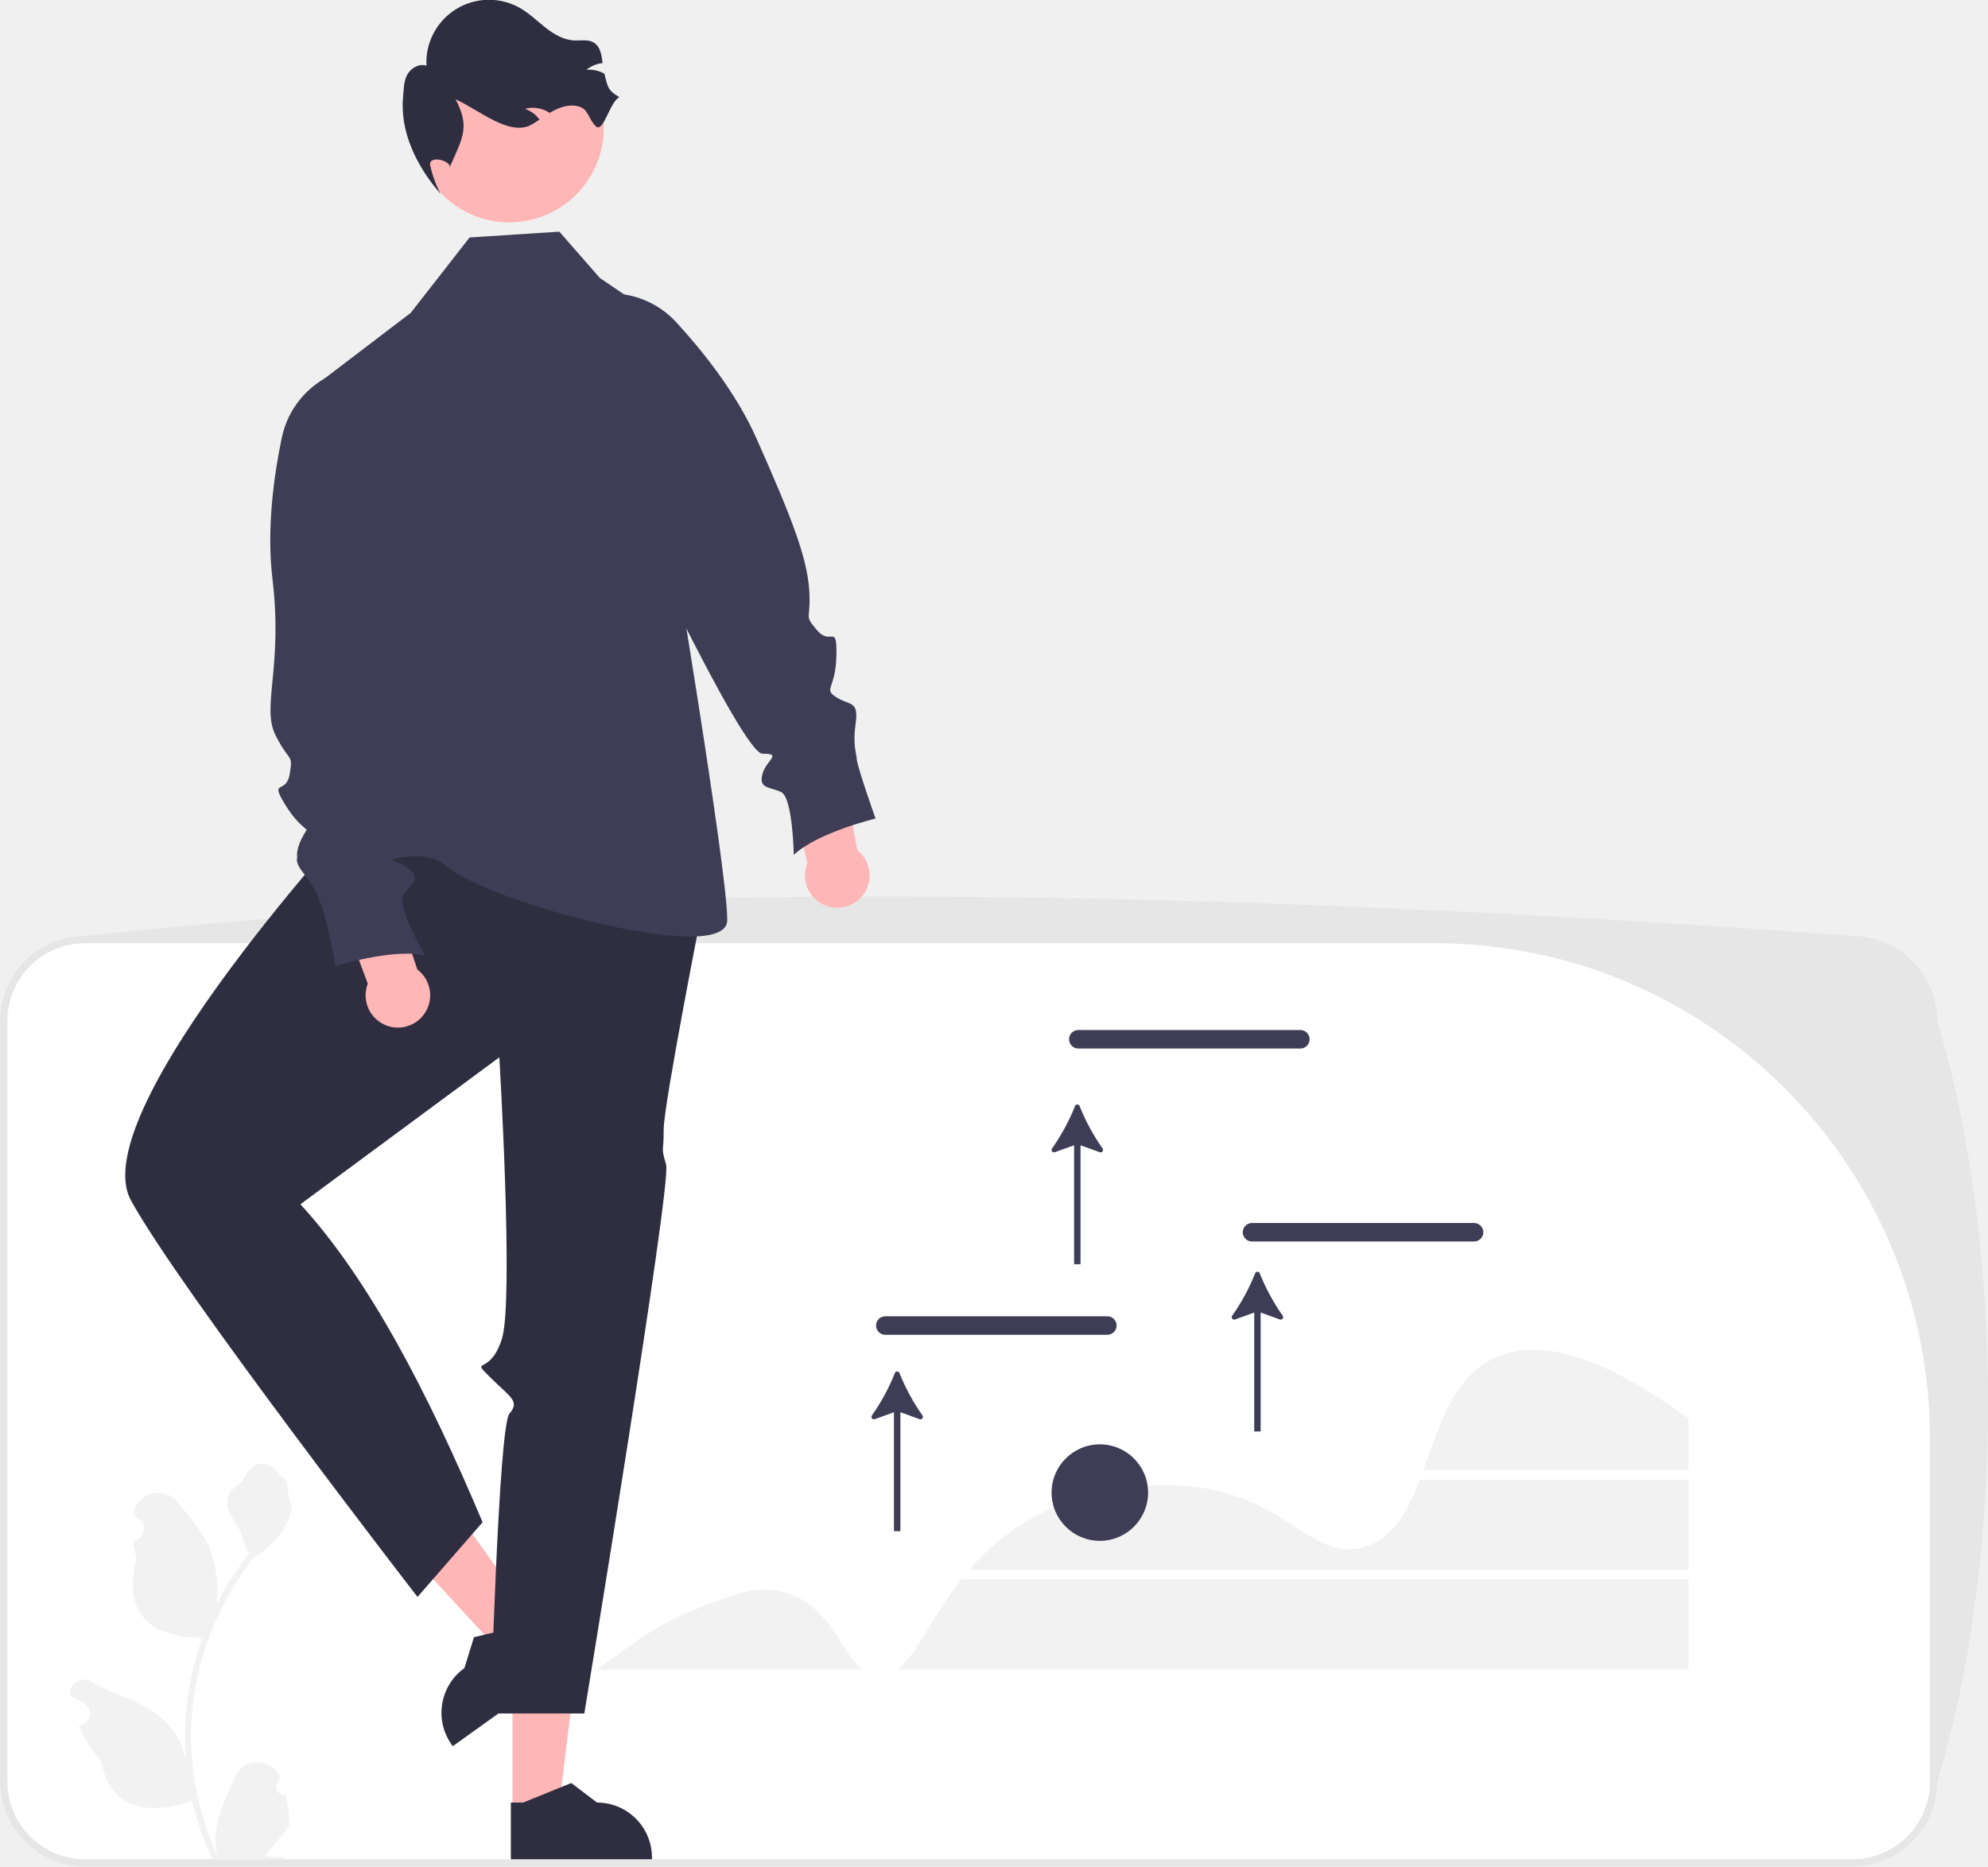
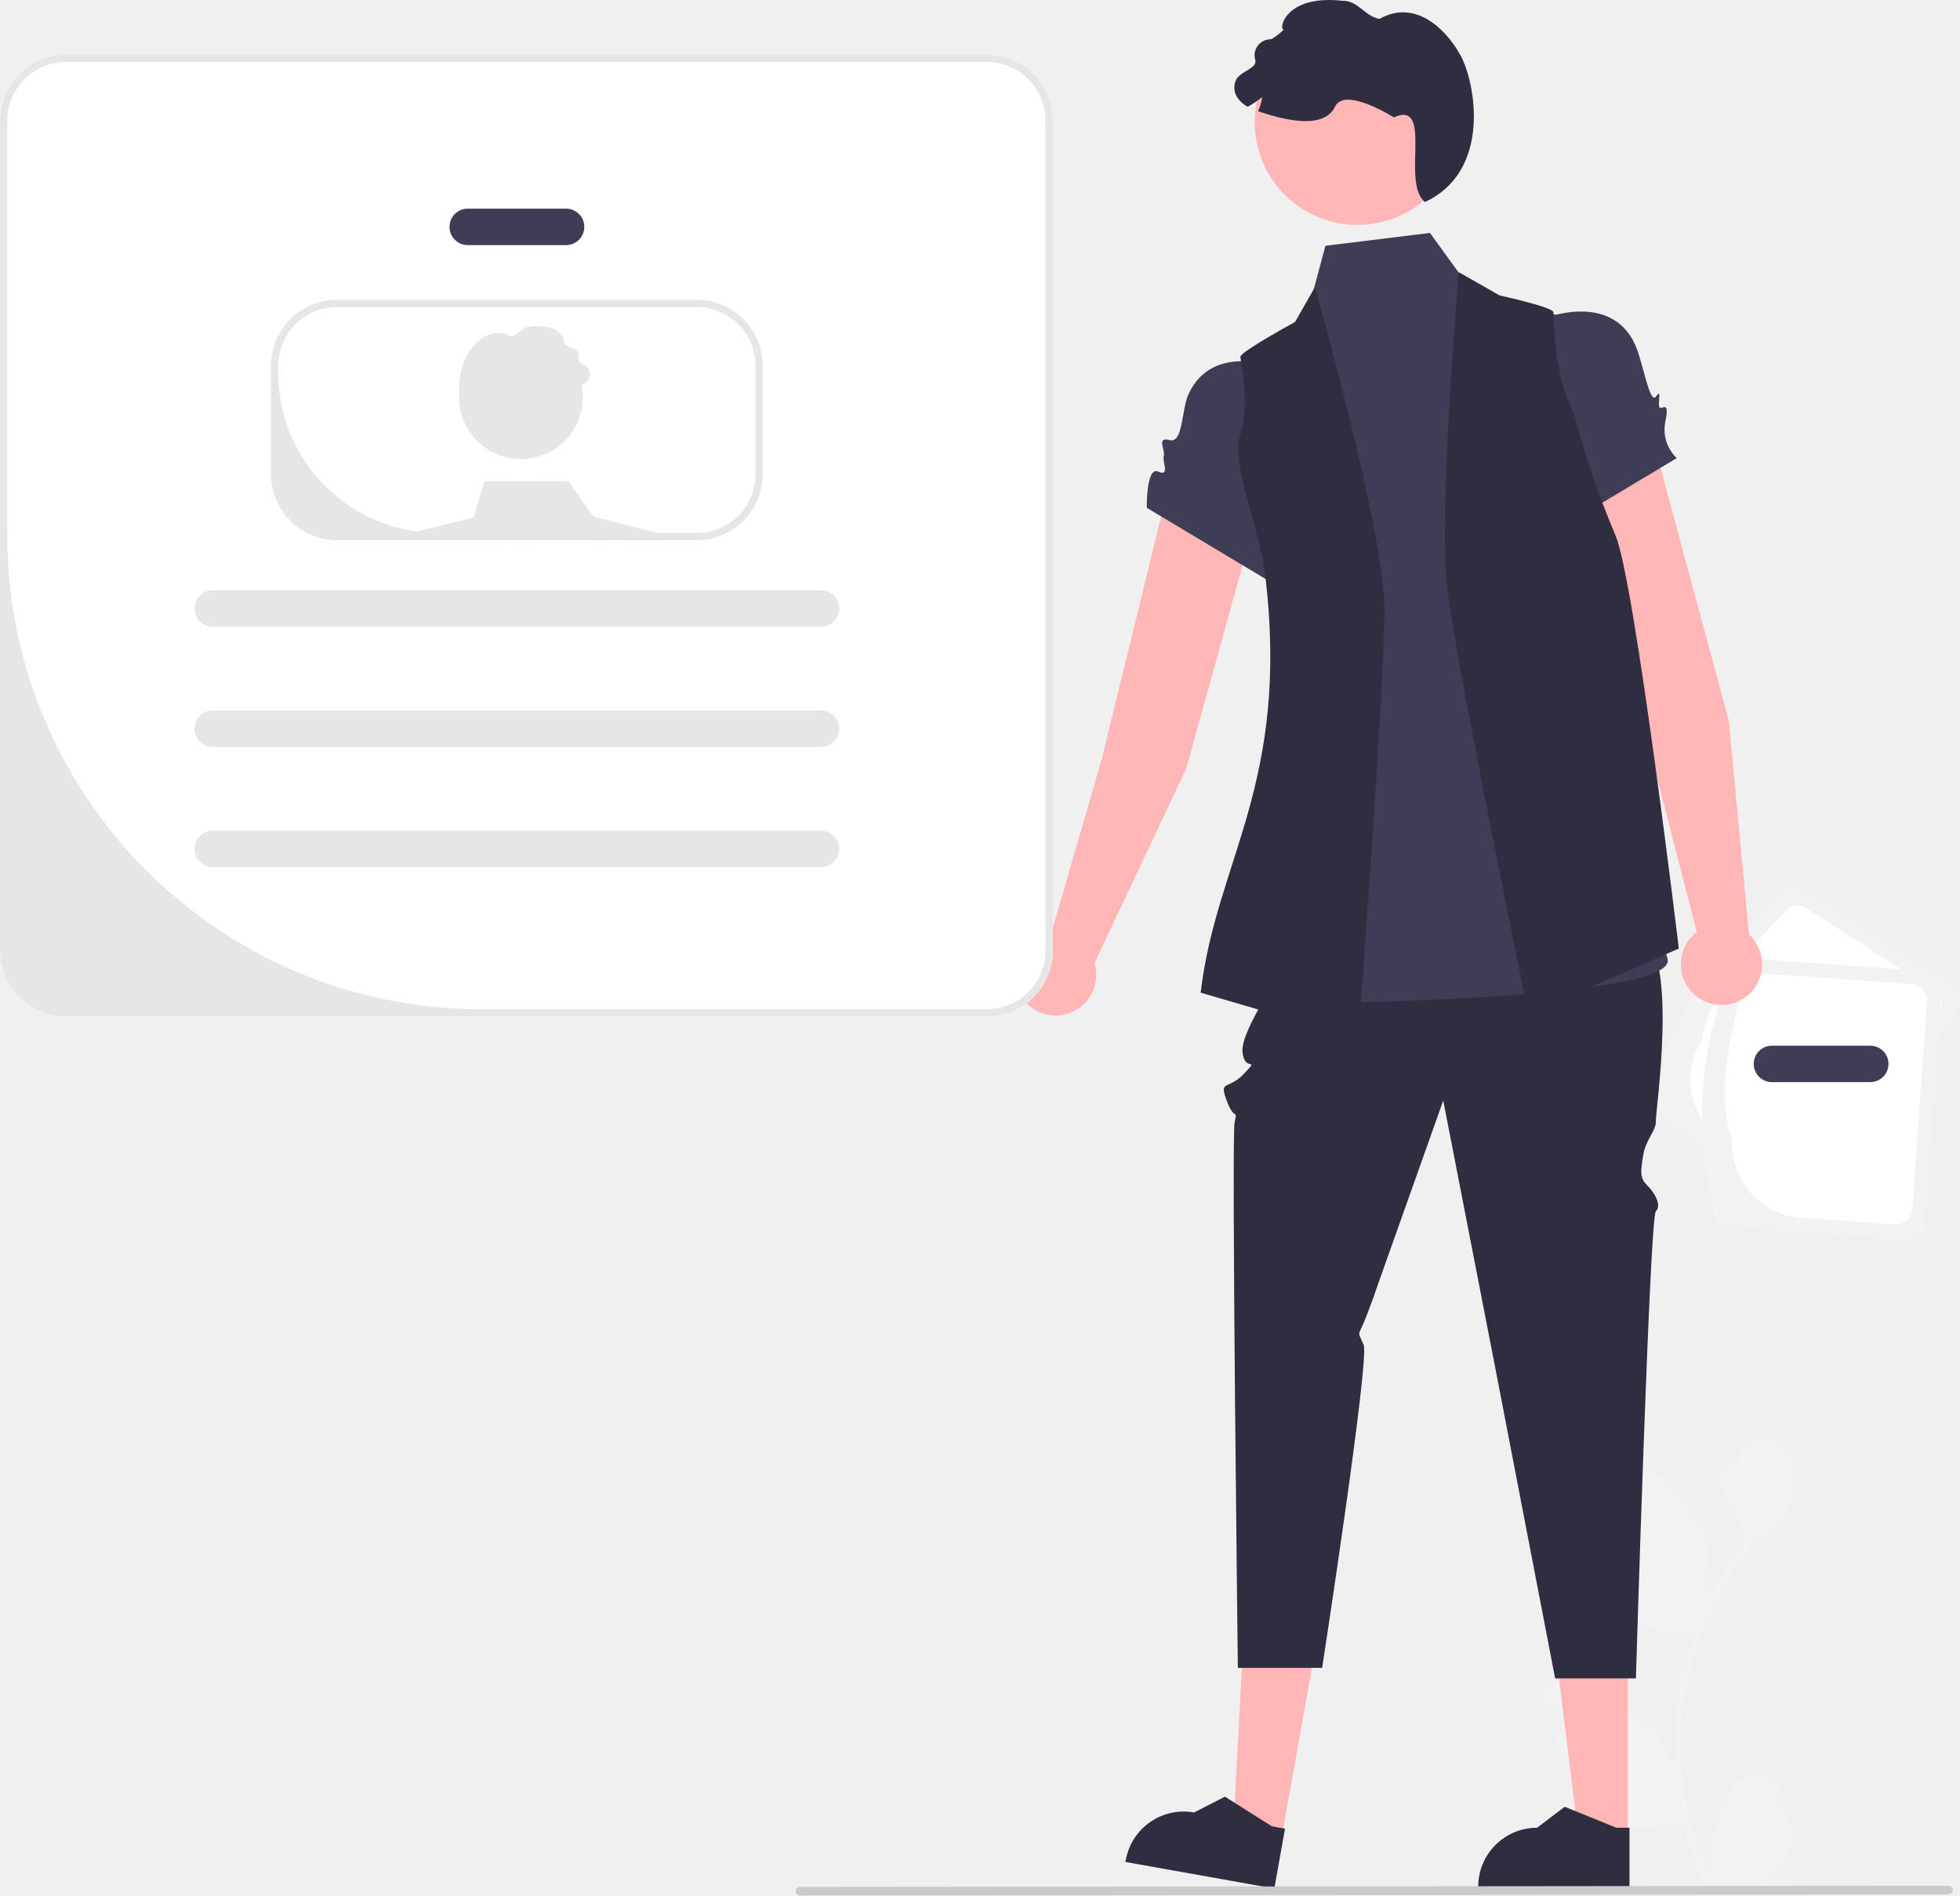
- <svg xmlns="http://www.w3.org/2000/svg" data-name="Layer 1" width="618.024" height="580.356" viewBox="0 0 618.024 580.356">
-   <path d="M866.783,740.178H317.474a26.516,26.516,0,0,1-26.487-26.487V477.253a26.517,26.517,0,0,1,26.487-26.487H866.783a26.517,26.517,0,0,1,26.487,26.487V713.691A26.516,26.516,0,0,1,866.783,740.178Z" transform="translate(-290.9879 -159.8222)" fill="#fff" />
-   <path d="M866.783,740.178H317.474a26.516,26.516,0,0,1-26.487-26.487V477.253a26.517,26.517,0,0,1,26.487-26.487c163.868-17.877,350.456-14.639,549.309,0a26.517,26.517,0,0,1,26.487,26.487c20.586,68.555,21.39,165.999,0,236.438A26.516,26.516,0,0,1,866.783,740.178ZM317.474,453.07a24.183,24.183,0,0,0-24.183,24.183V713.691a24.183,24.183,0,0,0,24.183,24.183H866.783a24.183,24.183,0,0,0,24.183-24.183V607.099a154.029,154.029,0,0,0-154.029-154.029Z" transform="translate(-290.9879 -159.8222)" fill="#e6e6e6" />
-   <path d="M695.237,485.805H626.207a2.876,2.876,0,1,1,0-5.753h69.031a2.876,2.876,0,1,1,0,5.753Z" transform="translate(-290.9879 -159.8222)" fill="#3f3d56" />
-   <path d="M635.237,574.805H566.207a2.876,2.876,0,1,1,0-5.753h69.031a2.876,2.876,0,1,1,0,5.753Z" transform="translate(-290.9879 -159.8222)" fill="#3f3d56" />
-   <path d="M689.755,568.88a64.352,64.352,0,0,1-7.151-13.204.757.757,0,0,0-1.407 0,64.293,64.293,0,0,1-7.149,13.203.762.762,0,0,0,.878,1.164l5.974-2.161v36.984h2V567.882l5.977,2.162A.762.762,0,0,0,689.755,568.88Z" transform="translate(-290.9879 -159.8222)" fill="#3f3d56" />
-   <path d="M626.604,503.676a.757.757,0,0,0-1.407 0,64.293,64.293,0,0,1-7.149,13.203.762.762,0,0,0,.878,1.164l5.974-2.161v36.984h2V515.882l5.977,2.162a.762.762,0,0,0,.878-1.164A64.352,64.352,0,0,1,626.604,503.676Z" transform="translate(-290.9879 -159.8222)" fill="#3f3d56" />
-   <path d="M570.604,586.676a.757.757,0,0,0-1.407 0,64.293,64.293,0,0,1-7.149,13.203.762.762,0,0,0,.878,1.164l5.974-2.161v36.984h2V598.882l5.977,2.162a.762.762,0,0,0,.878-1.164A64.352,64.352,0,0,1,570.604,586.676Z" transform="translate(-290.9879 -159.8222)" fill="#3f3d56" />
-   <path d="M815.9,616.866v-16c-31.923-23.482-49.621-23.729-60-19-13.175,6.003-17.483,21.352-22.435,35Z" transform="translate(-290.9879 -159.8222)" fill="#f2f2f2" />
-   <path d="M559.031,678.866c-6.919-5.406-9.918-20.023-24.131-24-8.289-2.319-15.28.415-27,5-15.445,6.042-22.251,12.895-31.392,19Z" transform="translate(-290.9879 -159.8222)" fill="#f2f2f2" />
-   <path d="M589.81,650.866c-9.261,11.733-13.784,23.419-19.685,28H815.9v-28Z" transform="translate(-290.9879 -159.8222)" fill="#f2f2f2" />
-   <path d="M732.352,619.866c-3.782,9.889-8.305,18.392-17.452,21-16.102,4.591-23.324-15.698-54-19-3.128-.337-30.279-2.883-54,13a72.848,72.848,0,0,0-14.621,13H815.9v-28Z" transform="translate(-290.9879 -159.8222)" fill="#f2f2f2" />
-   <circle cx="341.913" cy="464.044" r="15" fill="#3f3d56" />
-   <polygon points="159.316 563.163 173.581 563.162 180.366 508.14 159.313 508.142 159.316 563.163" fill="#ffb6b6" />
-   <path d="M449.802,737.866l43.866-.002v-.555a17.075,17.075,0,0,0-17.074-17.074h-.001l-8.013-6.079-14.95,6.08-3.829 0Z" transform="translate(-290.9879 -159.8222)" fill="#2f2e41" />
-   <polygon points="167.342 505.533 155.746 513.84 118.182 473.069 135.296 460.807 167.342 505.533" fill="#ffb6b6" />
-   <path d="M467.406,677.158l-35.657,25.55-.323-.451a17.075,17.075,0,0,1,3.933-23.823l.001-.001,2.972-9.608,15.693-3.766,3.113-2.23Z" transform="translate(-290.9879 -159.8222)" fill="#2f2e41" />
-   <path d="M404.844,409.986s-88.438,95.16-73.142,123.054S420.783,656.314,420.783,656.314l20.228-23.226c-17.001-40.339-35.293-75.595-56.634-98.86l61.838-45.682s4.55,75.62.807,87.501-10.042,5.583-3.744,11.881,9.476,7.455,6.088,11.376-5.825,93.243-5.825,93.243h29.098s27.154-164.557,25.441-170.58-.73-3.261-.772-10.941,12.376-70.591,12.376-70.591Z" transform="translate(-290.9879 -159.8222)" fill="#2f2e41" />
-   <path d="M464.874,231.846l-27.894,1.8-18.304,23.443-30.456,23.208,19.324,58.81s-.952,30.055-4.204,33.832-8.651-.723-3.252,7.376a34.285,34.285,0,0,1,5.399,17.14s-30.764,25.601-19.796,32.35,33.122-10.798,44.455-.45S516.765,460.539,517.063,446s-18.798-128.064-18.798-128.064l4.402-54.597L477.471,246.243Z" transform="translate(-290.9879 -159.8222)" fill="#3f3d56" />
-   <path d="M420.722,461.238l-9.455-28.463L394.254,435.908l11.067,29.737a10.04,10.04,0,1,0,15.401-4.407Z" transform="translate(-290.9879 -159.8222)" fill="#ffb6b6" />
-   <path d="M395.563,275.716l-.449.187a27.809,27.809,0,0,0-16.522,19.997c-2.412,11.542-4.784,28.237-2.908,43.869,3.313,27.609-3.476,39.757.941,48.592s5.522,5.522,4.417,12.148-6.626,1.104-1.104,9.939,8.835,6.626,6.626,11.044-5.522,4.417-1.104,9.939,4.417,7.73,5.522,9.939,4.417,18.774,4.417,18.774,17.67-5.522,27.609-3.313c0,0-8.835-15.461-6.626-18.774s5.522-4.417,2.209-7.73-8.835-2.209-3.313-5.522,1.006-70.584,1.006-70.584Z" transform="translate(-290.9879 -159.8222)" fill="#3f3d56" />
-   <path d="M541.983,428.216l-6.454-29.289,16.217-6.021,5.722,31.209a10.04,10.04,0,1,1-15.485,4.101Z" transform="translate(-290.9879 -159.8222)" fill="#ffb6b6" />
-   <path d="M476.32,251.374l.481-.069a27.809,27.809,0,0,1,24.431,8.715c7.982,8.679,18.569,21.804,24.963,36.192,11.292,25.411,15.616,36.976,16.346,46.827s-1.915,7.57,2.426,12.696,6.257-2.445,6.038,7.972-4.195,10.216-.036,12.879,7.005.967,6.038,7.972.164,8.902.347,11.365,5.82,18.388,5.82,18.388-18.005,4.305-25.411,11.292c0,0-.329-17.804-3.922-19.519s-7.005-.967-5.856-5.509,6.458-6.421.018-6.439-45.132-83.105-45.132-83.105Z" transform="translate(-290.9879 -159.8222)" fill="#3f3d56" />
-   <circle cx="158.333" cy="39.768" r="29.365" fill="#ffb6b6" />
-   <path d="M483.548,190.048c-3.016,1.375-4.97,11.336-7.341,9.02s-2.212-5.329-5.409-6.184c-2.581-.693-5.359.099-7.713,1.348-.42.22-.828.46-1.225.698-.262-.175-.523-.34-.803-.492a9.33,9.33,0,0,0-6.867-.772,9.155,9.155,0,0,1,4.524,3.334c-.788.528-1.586,1.057-2.402,1.526-6.82,3.936-16.524-4.622-23.703-7.837,4.496,8.438,2.282,11.933-1.622,20.659l-.135.497c.222-2.187-6.546-3.817-6.154-.738a37.073,37.073,0,0,0,3.23,8.975c-7.548-8.727-12.705-19.407-11.617-30.423.237-2.314.166-4.756,1.359-6.765,1.195-1.998,3.686-3.401,5.89-2.639A19.469,19.469,0,0,1,452.87,162.441c2.818,1.654,5.171,3.992,7.754,6.01,2.583,2.017,5.561,3.776,8.836,3.942,2.078.1,4.339-.407,6.124.669,2.068,1.249,2.422,3.863,2.732,6.379a9.32,9.32,0,0,0-5.021,2.09,9.119,9.119,0,0,1,5.49,1.178.568.568,0,0,1,.09.051C479.968,186.917,479.856,187.839,483.548,190.048Z" transform="translate(-290.9879 -159.8222)" fill="#2f2e41" />
-   <path d="M749.237,545.805H680.207a2.876,2.876,0,1,1,0-5.753h69.031a2.876,2.876,0,1,1,0,5.753Z" transform="translate(-290.9879 -159.8222)" fill="#3f3d56" />
-   <path d="M379.849,718.06a2.807,2.807,0,0,1-2.035-4.866l.192-.765q-.038-.092-.076-.184a7.539,7.539,0,0,0-13.907.052c-2.275,5.478-5.17,10.966-5.883,16.758a22.304,22.304,0,0,0,.392,7.671,89.42,89.42,0,0,1-8.134-37.139,86.307,86.307,0,0,1,.535-9.628q.443-3.931,1.231-7.807a90.455,90.455,0,0,1,17.938-38.337,24.073,24.073,0,0,0,10.012-10.387,18.363,18.363,0,0,0,1.67-5.018c-.487.064-1.838-7.359-1.47-7.815-.679-1.031-1.895-1.543-2.637-2.549-3.689-5.002-8.773-4.129-11.426,2.669-5.669,2.861-5.724,7.606-2.245,12.169,2.213,2.903,2.517,6.832,4.459,9.94-.2.256-.408.503-.607.759a91.039,91.039,0,0,0-9.502,15.054,37.846,37.846,0,0,0-2.259-17.579c-2.163-5.217-6.216-9.611-9.786-14.122-4.288-5.418-13.08-3.053-13.836,3.814q-.011.1-.021.199.795.449,1.557.952a3.808,3.808,0,0,1-1.535,6.93l-.078.012a37.89,37.89,0,0,0,.999,5.665c-4.58,17.71,5.307,24.16,19.424,24.45.312.16.615.32.927.471a92.924,92.924,0,0,0-5.002,23.539,88.135,88.135,0,0,0,.064,14.231l-.024-.168a23.289,23.289,0,0,0-7.95-13.448c-6.118-5.026-14.762-6.877-21.363-10.916a4.371,4.371,0,0,0-6.694,4.252q.013.088.027.176a25.577,25.577,0,0,1,2.868,1.382q.795.449,1.557.952a3.808,3.808,0,0,1-1.535,6.93l-.078.012c-.056.008-.104.016-.16.024a37.923,37.923,0,0,0,6.975,10.923c2.863,15.46,15.162,16.927,28.318,12.425h.008a92.896,92.896,0,0,0,6.24,18.218h22.293c.08-.248.152-.503.224-.751a25.329,25.329,0,0,1-6.169-.367c1.654-2.03,3.308-4.075,4.962-6.105a1.386,1.386,0,0,0,.104-.12c.839-1.039,1.686-2.069,2.525-3.108l0-.001a37.102,37.102,0,0,0-1.087-9.451Z" transform="translate(-290.9879 -159.8222)" fill="#f2f2f2" />
+ <svg xmlns="http://www.w3.org/2000/svg" data-name="Layer 1" width="538.022" height="520.25" viewBox="0 0 538.022 520.25">
+   <path d="M821.828,687.588a2.807,2.807,0,0,1-2.035-4.866l.192-.765q-.038-.092-.076-.184a7.539,7.539,0,0,0-13.907.052c-2.275,5.478-5.17,10.966-5.883,16.758a22.304,22.304,0,0,0,.392,7.671,89.419,89.419,0,0,1-8.134-37.139,86.307,86.307,0,0,1,.535-9.628q.443-3.931,1.231-7.807a90.456,90.456,0,0,1,17.938-38.337A24.073,24.073,0,0,0,822.092,602.956a18.363,18.363,0,0,0,1.67-5.018c-.487.064-1.838-7.359-1.47-7.815-.679-1.031-1.895-1.543-2.637-2.549-3.689-5.002-8.773-4.129-11.426,2.669-5.669,2.861-5.724,7.606-2.245,12.169,2.213,2.903,2.517,6.832,4.459,9.94-.2.256-.408.503-.607.759a91.04,91.04,0,0,0-9.502,15.054,37.846,37.846,0,0,0-2.259-17.579c-2.163-5.217-6.216-9.611-9.786-14.122-4.288-5.418-13.08-3.053-13.836,3.814q-.011.1-.021.199.795.449,1.557.952a3.808,3.808,0,0,1-1.535,6.93l-.078.012a37.89,37.89,0,0,0,.999,5.665c-4.579,17.71,5.307,24.16,19.424,24.45.312.16.615.32.927.471a92.925,92.925,0,0,0-5.002,23.539,88.137,88.137,0,0,0,.064,14.231l-.024-.168a23.289,23.289,0,0,0-7.95-13.448c-6.118-5.026-14.762-6.877-21.363-10.916a4.371,4.371,0,0,0-6.694,4.252q.013.088.027.176a25.58,25.58,0,0,1,2.868,1.382q.795.449,1.557.952a3.808,3.808,0,0,1-1.535,6.93l-.078.012c-.056.008-.104.016-.16.024a37.923,37.923,0,0,0,6.975,10.923c2.863,15.46,15.162,16.927,28.318,12.425h.008a92.897,92.897,0,0,0,6.24,18.218H821.269c.08-.248.152-.503.224-.751a25.329,25.329,0,0,1-6.169-.367c1.654-2.03,3.308-4.075,4.962-6.105a1.384,1.384,0,0,0,.104-.12c.839-1.039,1.686-2.069,2.525-3.108l0-.001a37.101,37.101,0,0,0-1.087-9.451Z" transform="translate(-330.9891 -189.8751)" fill="#f2f2f2" />
+   <path d="M784.682,489.353c5.908-21.452,16.929-39.723,34.723-53.778a4.892,4.892,0,0,1,6.756-1.455l40.615,26.224a4.892,4.892,0,0,1,1.455,6.756l-34.723,53.778a4.892,4.892,0,0,1-6.756,1.455l-40.615-26.224A4.892,4.892,0,0,1,784.682,489.353Z" transform="translate(-330.9891 -189.8751)" fill="#f2f2f2" />
+   <path d="M798.285,475.121c1.522-11.335,10.899-22.921,22.323-34.574a4.582,4.582,0,0,1,6.328-1.362l34.905,22.537a4.582,4.582,0,0,1,1.363,6.328l-30.899,47.855a4.582,4.582,0,0,1-6.328,1.362l-21.623-13.961A20.41,20.41,0,0,1,798.285,475.121Z" transform="translate(-330.9891 -189.8751)" fill="#fff" />
+   <path d="M801.4,521.336c-5.154-21.646-4.294-42.966,4.531-63.854a4.892,4.892,0,0,1,5.221-4.529l48.224,3.422a4.892,4.892,0,0,1,4.529,5.221l-4.531,63.854a4.892,4.892,0,0,1-5.221,4.529l-48.224-3.422A4.892,4.892,0,0,1,801.4,521.336Z" transform="translate(-330.9891 -189.8751)" fill="#f2f2f2" />
+   <path d="M806.467,502.312c-4.125-10.667-1.487-25.337,2.913-41.051a4.582,4.582,0,0,1,4.889-4.241l41.444,2.941a4.582,4.582,0,0,1,4.242,4.889l-4.032,56.821a4.582,4.582,0,0,1-4.889,4.241l-25.674-1.822A20.41,20.41,0,0,1,806.467,502.312Z" transform="translate(-330.9891 -189.8751)" fill="#fff" />
+   <path d="M805.558,387.709l-20.659-76.467A12.785,12.785,0,0,0,769.39,302.229l0,0a12.785,12.785,0,0,0-9.023,16.212l23.895,78.772,12.502,48.477a11.157,11.157,0,1,0,14.304.638Z" transform="translate(-330.9891 -189.8751)" fill="#ffb6b6" />
+   <path d="M656.564,400.937l21.187-76.323a12.785,12.785,0,0,0-8.752-15.657l0,0a12.785,12.785,0,0,0-16.024,9.353l-19.577,79.955L619.454,446.347a11.157,11.157,0,1,0,11.983,7.838Z" transform="translate(-330.9891 -189.8751)" fill="#ffb6b6" />
+   <polygon points="446.816 504.239 433.315 504.238 426.893 452.165 446.818 452.166 446.816 504.239" fill="#ffb6b6" />
+   <path d="M778.28,708.198l-41.516-.002v-.525a16.16,16.16,0,0,1,16.159-16.159h.001l7.583-5.753,14.149,5.754,3.624 0Z" transform="translate(-330.9891 -189.8751)" fill="#2f2e41" />
+   <polygon points="351.81 504.375 338.519 502.004 341.337 449.611 360.953 453.11 351.81 504.375" fill="#ffb6b6" />
+   <path d="M680.795,708.198,639.924,700.909l.092-.517a16.16,16.16,0,0,1,18.744-13.071l.001 0,8.475-4.333,12.919,8.148,3.568.636Z" transform="translate(-330.9891 -189.8751)" fill="#2f2e41" />
+   <path d="M684.115,454.689S671.533,472.51,672.046,478.491s4.956,1.21.513,5.98-7.032,1.57-4.849,7.464,3.072,2.077,2.183,5.894.889,149.805.889,149.805h23.137s13.048-84.651,11.396-88.603-1.614-2.232.145-6.431,3.413-9.196,3.413-9.196l18.288-51.469,14.107,72.467L757.873,650.515h22.172s3.797-126.63,5.475-128.208-.33-5.124-2.436-7.167-1.686-4.119-1.008-8.329,3.542-6.559,3.443-9.201,6.122-44.626-3.653-51.305S684.115,454.689,684.115,454.689Z" transform="translate(-330.9891 -189.8751)" fill="#2f2e41" />
+   <path d="M761.477,277.175l-25.881-6.706L723.515,253.806l-28.691,3.527-6.107,22.728L668.292,291.916c36.614.219,16.897,106.293,22.278,113.137,4.379,5.569-21.858,18.819-13.635,27.271s5.183,5.07,3.275,14.271-15.818,18.94,0,18.843,111.265-1.46,108.538-12.368-2.684-8.138-6.796-14.977-6.88-3.017-5.496-13.109-3.111-17.898.02-22.364c4.806-6.855-.037-56.337-4.569-55.017Z" transform="translate(-330.9891 -189.8751)" fill="#3f3d56" />
+   <path d="M754.087,277.528s18.931-8.043,25.749,6.956c2.178,4.791,4.011,16.823,5.778,14.155s.062,3.181,1.156,3.189c.976.006,2.477-1.572,1.343,3.867a10.773,10.773,0,0,0,3.148,9.917l-32.904,19.706Z" transform="translate(-330.9891 -189.8751)" fill="#3f3d56" />
+   <path d="M682.957,291.164s-18.932-8.043-25.749,6.956c-1.917,4.218-1.44,13.591-5.174,12.539s-1.083,2.913-1.576,4.29c-.549,1.535,1.848,5.88-1.519,4.359s-3.155,9.939-3.155,9.939L678.688,348.953Z" transform="translate(-330.9891 -189.8751)" fill="#3f3d56" />
+   <path d="M691.933,268.7l-5.454,9.545s-14.999,8.181-14.999,9.545,2.727,12.497,0,21.247,5.206,25.206,6.818,38.748c6.818,57.268-13.456,78.077-17.726,114.537l43.268,12.637s7.183-95.812,7.183-117.629S691.933,268.7,691.933,268.7Z" transform="translate(-330.9891 -189.8751)" fill="#2f2e41" />
+   <path d="M731.476,264.61l11.146,6.34s14.587,3.216,14.761,4.568.226,15.725,4.048,24.056,2.769,12.76,13.064,37.386c5.26,12.582,17.335,113.25,17.335,113.25L750.53,468.269s-19.362-94.11-22.149-115.748S731.476,264.61,731.476,264.61Z" transform="translate(-330.9891 -189.8751)" fill="#2f2e41" />
+   <circle cx="372.616" cy="33.541" r="28.194" fill="#ffb6b6" />
+   <path d="M722.16,245.321c-6.665-5.209,2.446-28.126-8.56-23.234,0,0-13.451-8.56-16.154-2.935-3.129,6.513-14.259,3.559-21.094,1.26a16.608,16.608,0,0,0,1.137-3.901,31.229,31.229,0,0,1-3.999,2.678,8.117,8.117,0,0,1-2.446-2.006,4.967,4.967,0,0,1-.624-5.637c1.137-1.749,3.485-2.287,4.867-3.84a1.672,1.672,0,0,0,.23-1.536,4.394,4.394,0,0,1,3.937-5.503,1.58,1.58,0,0,0,.749-.163,17.133,17.133,0,0,0,3.192-2.519c-1.602.073.357-9.732,16.24-7.875,3.999-.147,6.087,4.263,10.024,4.96,9.545-5.454,18.065,2.413,22.21,9.934C736.015,212.524,740.503,236.761,722.16,245.321Z" transform="translate(-330.9891 -189.8751)" fill="#2f2e41" />
+   <path d="M601.859,204.875h-252.73a18.155,18.155,0,0,0-18.14,18.13V450.735a18.164,18.164,0,0,0,18.14,18.14h252.73a18.155,18.155,0,0,0,18.13-18.14V223.005A18.147,18.147,0,0,0,601.859,204.875Z" transform="translate(-330.9891 -189.8751)" fill="#fff" />
+   <path d="M486.383,257.143h-27a5,5,0,1,1,0-10h27a5,5,0,0,1,0,10Z" transform="translate(-330.9891 -189.8751)" fill="#3f3d56" />
+   <path d="M844.383,486.875h-27a5,5,0,0,1,0-10h27a5,5,0,0,1,0,10Z" transform="translate(-330.9891 -189.8751)" fill="#3f3d56" />
+   <path d="M556.383,361.875h-167a5,5,0,0,1,0-10h167a5,5,0,0,1,0,10Z" transform="translate(-330.9891 -189.8751)" fill="#e6e6e6" />
+   <path d="M556.383,394.875h-167a5,5,0,0,1,0-10h167a5,5,0,0,1,0,10Z" transform="translate(-330.9891 -189.8751)" fill="#e6e6e6" />
+   <path d="M556.383,427.875h-167a5,5,0,0,1,0-10h167a5,5,0,0,1,0,10Z" transform="translate(-330.9891 -189.8751)" fill="#e6e6e6" />
+   <path d="M522.249,272.145h-98.73a18.155,18.155,0,0,0-18.14,18.13v29.73a18.164,18.164,0,0,0,18.14,18.14h98.73a18.155,18.155,0,0,0,18.13-18.14v-29.73A18.147,18.147,0,0,0,522.249,272.145Zm16.13,47.86a16.14,16.14,0,0,1-16.14,16.14H451.366a43.987,43.987,0,0,1-43.987-43.987V290.275a16.156,16.156,0,0,1,16.14-16.13h98.73a16.147,16.147,0,0,1,16.13,16.13Z" transform="translate(-330.9891 -189.8751)" fill="#e6e6e6" />
+   <circle cx="143" cy="109" r="17" fill="#e6e6e6" />
+   <polygon points="182.11 148.27 106 148 130 142 132.99 132.13 156 132 162.89 141.76 180.29 146.27 181.87 146.68 182.11 148.27" fill="#e6e6e6" />
+   <path d="M464.328,309.729c3.648-2.852-1.339-15.395,4.686-12.718,0,0,7.363-4.686,8.842-1.606,1.713,3.565,7.805,1.948,11.547.689a9.091,9.091,0,0,1-.623-2.135,17.096,17.096,0,0,0,2.189,1.466,4.443,4.443,0,0,0,1.339-1.098,2.719,2.719,0,0,0,.341-3.086c-.623-.957-1.908-1.252-2.664-2.102a.915.915,0,0,1-.126-.841,2.405,2.405,0,0,0-2.155-3.012.865.865,0,0,1-.41-.089,9.378,9.378,0,0,1-1.747-1.379c.877.04-.195-5.327-8.889-4.311-2.189-.08-3.332,2.334-5.487,2.715-5.225-2.985-9.888,1.321-12.157,5.438S454.287,305.044,464.328,309.729Z" transform="translate(-330.9891 -189.8751)" fill="#e6e6e6" />
+   <path d="M601.859,204.875h-252.73a18.155,18.155,0,0,0-18.14,18.13V450.735a18.164,18.164,0,0,0,18.14,18.14h252.73a18.155,18.155,0,0,0,18.13-18.14V223.005A18.147,18.147,0,0,0,601.859,204.875Zm16.13,245.86a16.14,16.14,0,0,1-16.14,16.14H463.19A130.201,130.201,0,0,1,332.989,336.674V223.005a16.156,16.156,0,0,1,16.14-16.13h252.73a16.147,16.147,0,0,1,16.13,16.13Z" transform="translate(-330.9891 -189.8751)" fill="#e6e6e6" />
+   <path d="M865.896,709.818l-315.358.307a1.191,1.191,0,0,1,0-2.381l315.358-.307a1.191,1.191,0,0,1,0,2.381Z" transform="translate(-330.9891 -189.8751)" fill="#cacaca" />
</svg>
